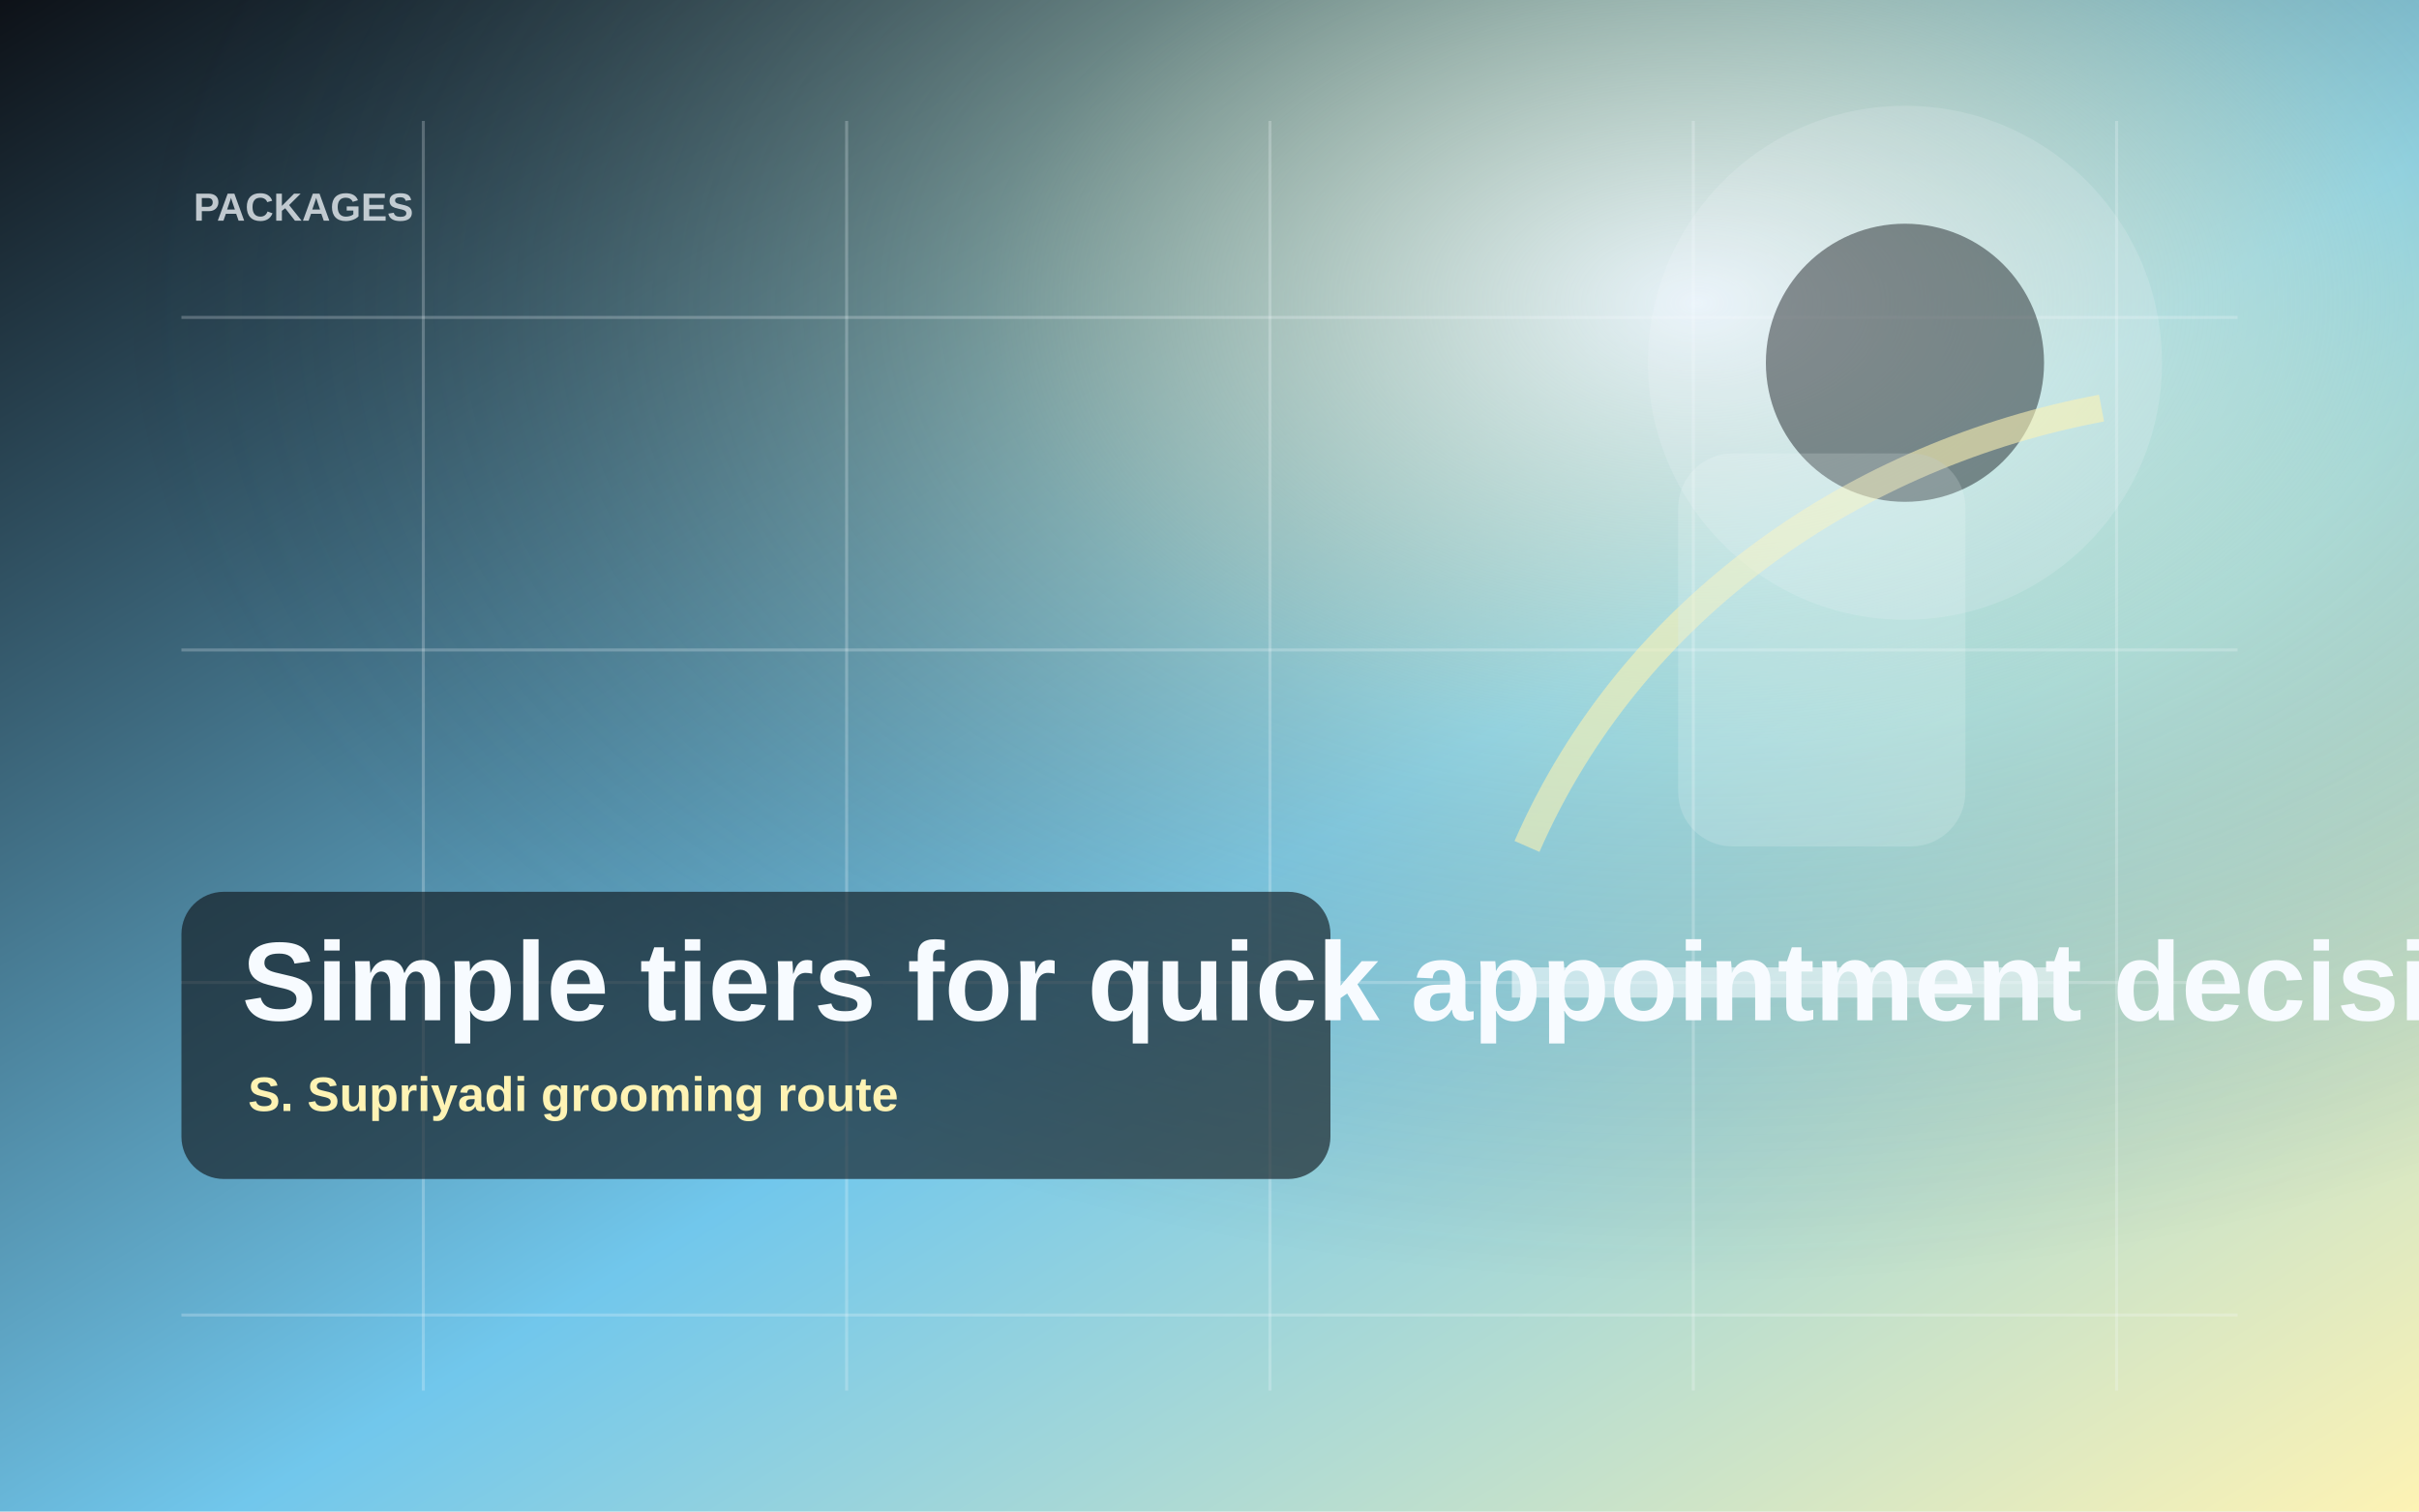
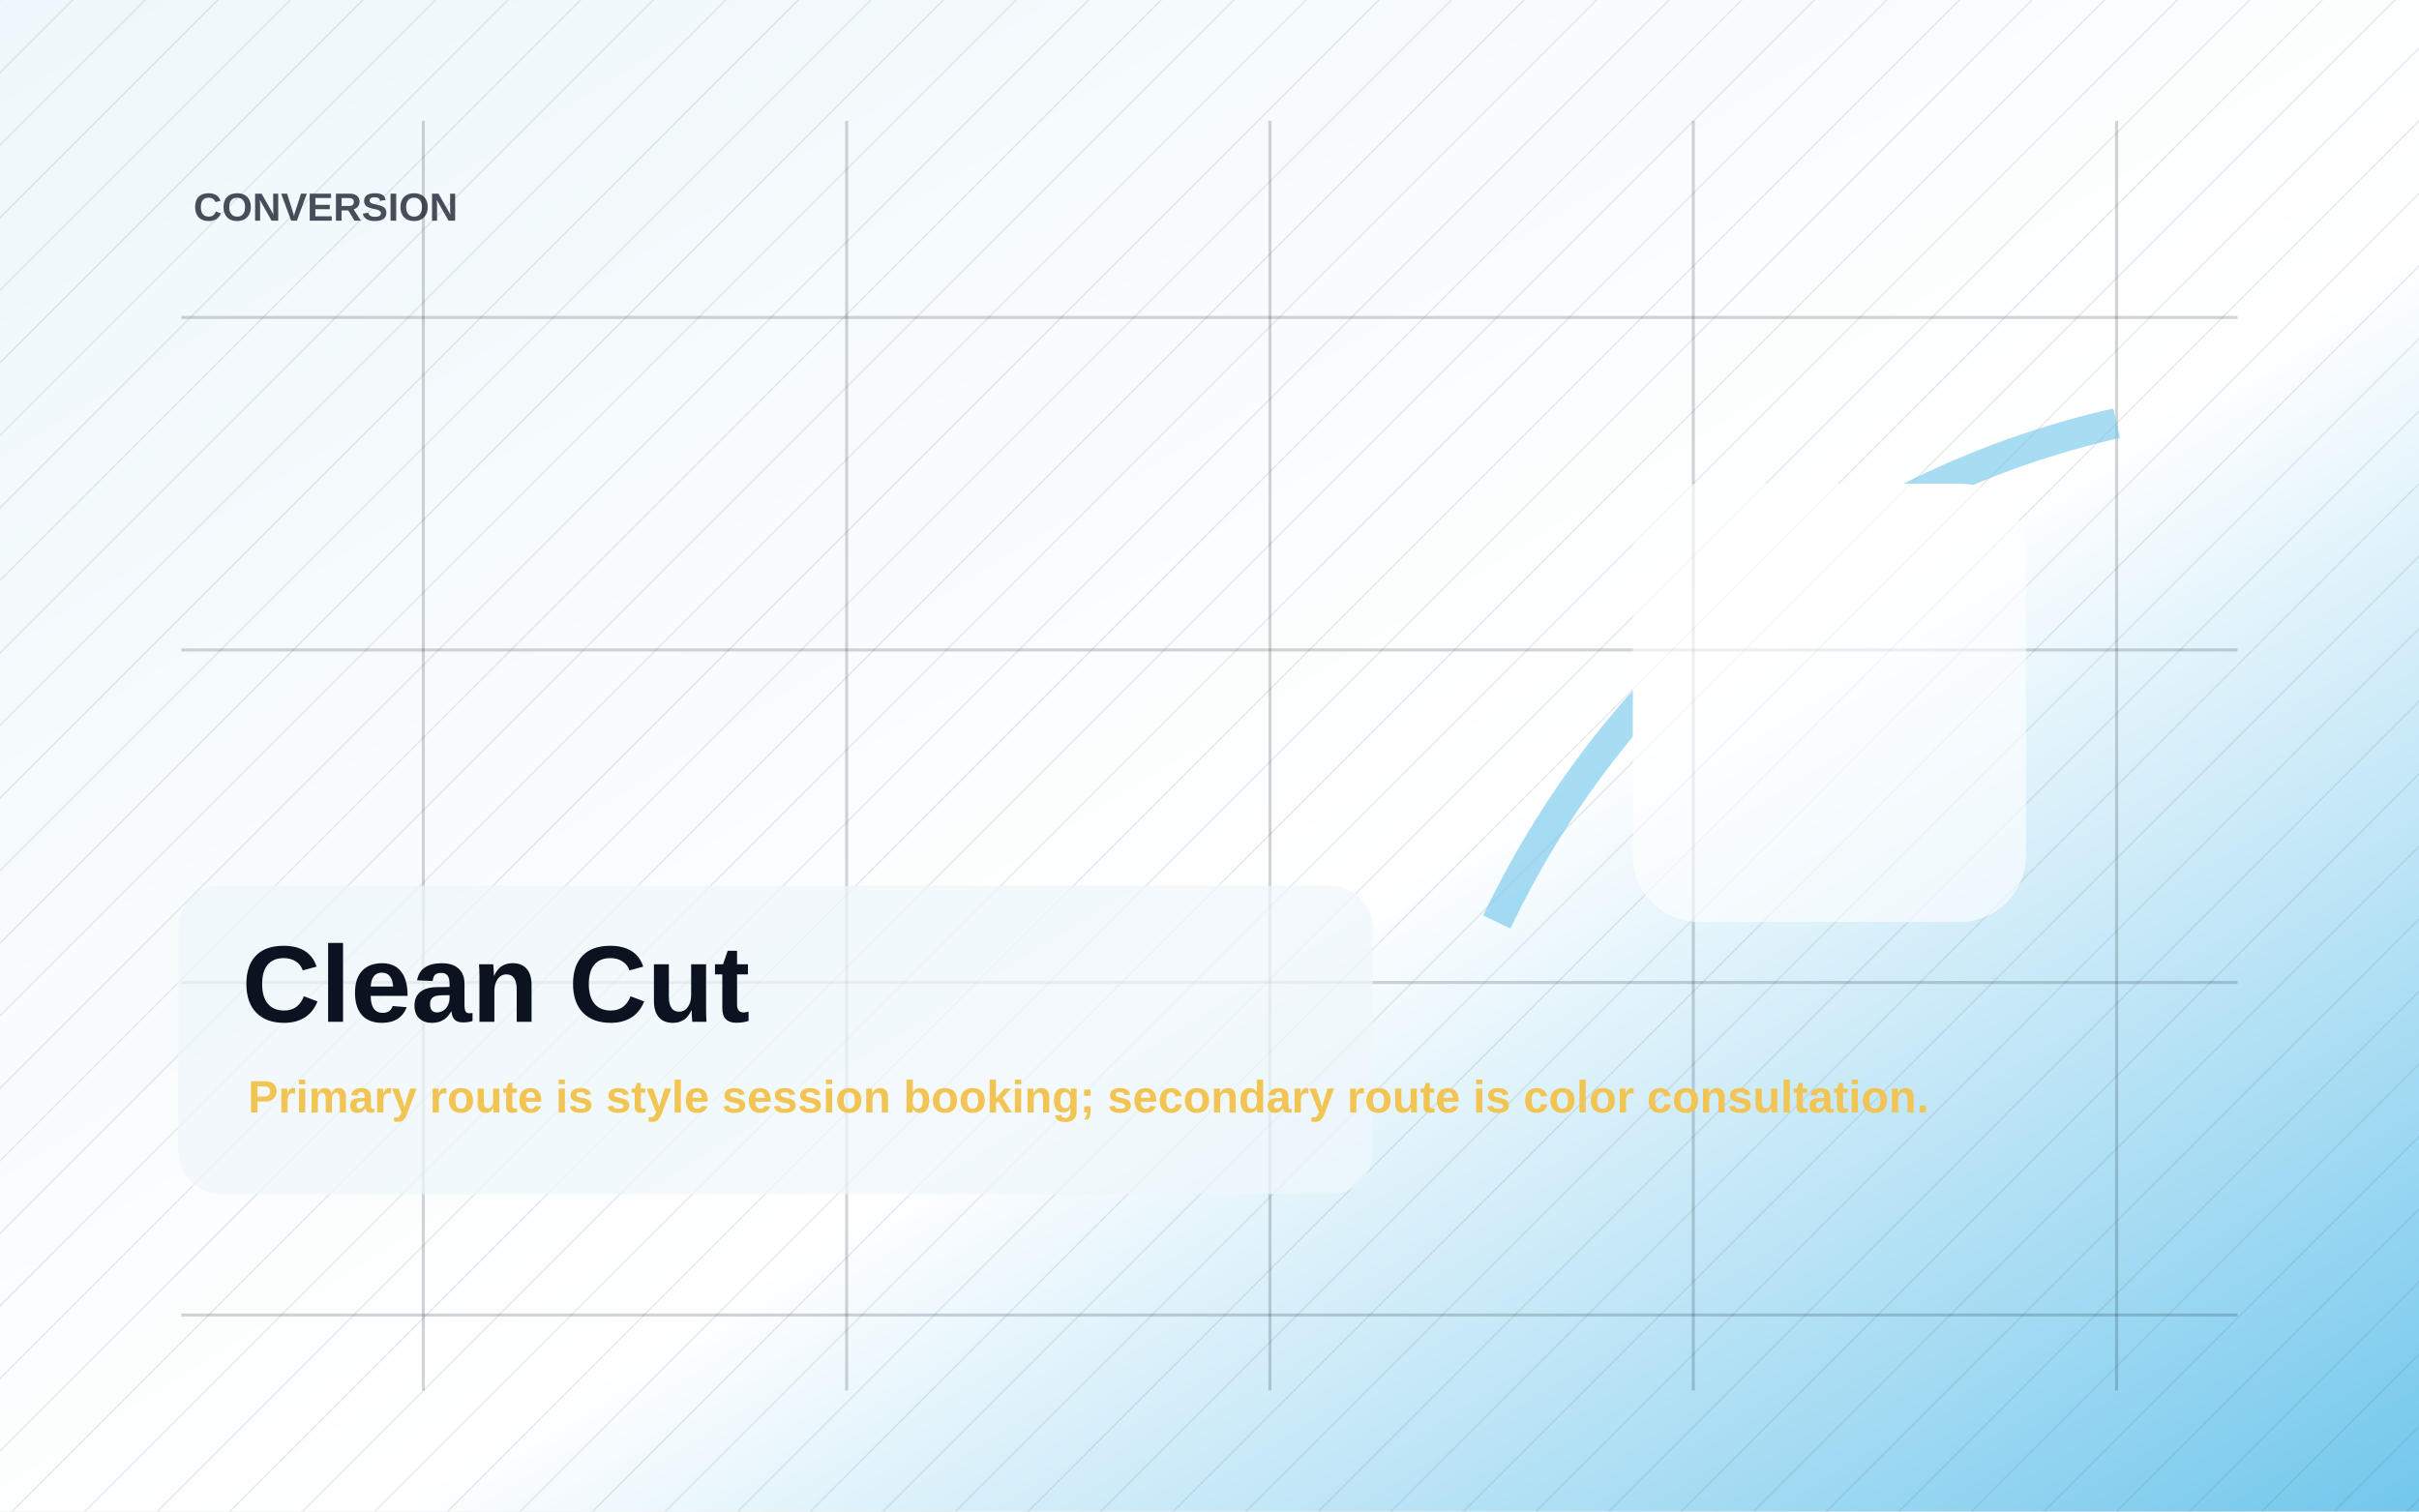
- <svg xmlns="http://www.w3.org/2000/svg" width="1600" height="1000" viewBox="0 0 1600 1000" role="img" aria-label="Simple tiers for quick appointment decisions.">
+ <svg xmlns="http://www.w3.org/2000/svg" width="1600" height="1000" viewBox="0 0 1600 1000" role="img" aria-label="Clean Cut">
  <defs>
    <linearGradient id="bg" x1="0" x2="1" y1="0" y2="1">
-       <stop offset="0" stop-color="#0d1117" />
-       <stop offset="0.55" stop-color="#71c7ec" />
-       <stop offset="1" stop-color="#fef3b4" />
+       <stop offset="0" stop-color="#eef7fb" />
+       <stop offset=".58" stop-color="#ffffff" />
+       <stop offset="1" stop-color="#71c7ec" />
    </linearGradient>
-     <radialGradient id="glow" cx="70%" cy="20%" r="65%">
-       <stop offset="0" stop-color="#f7fbff" stop-opacity=".9" />
-       <stop offset=".45" stop-color="#fef3b4" stop-opacity=".25" />
-       <stop offset="1" stop-color="#0d1117" stop-opacity="0" />
-     </radialGradient>
+     <pattern id="grain" width="48" height="48" patternUnits="userSpaceOnUse">
+       <path d="M0 48L48 0M-12 12L12-12M36 60L60 36" stroke="#526071" stroke-opacity=".13" />
+     </pattern>
  </defs>
  <rect width="1600" height="1000" fill="url(#bg)" />
-   <rect width="1600" height="1000" fill="url(#glow)" />
-   <g fill="none" stroke="#f7fbff" stroke-opacity=".24" stroke-width="2">
-     <path d="M120 210 H1480 M120 430 H1480 M120 650 H1480 M120 870 H1480" />
-     <path d="M280 80 V920 M560 80 V920 M840 80 V920 M1120 80 V920 M1400 80 V920" />
+   <rect width="1600" height="1000" fill="url(#grain)" />
+   <g fill="none" stroke="#0b1320" stroke-opacity=".18" stroke-width="2">
+     <path d="M120 210H1480M120 430H1480M120 650H1480M120 870H1480" />
+     <path d="M280 80V920M560 80V920M840 80V920M1120 80V920M1400 80V920" />
  </g>
-   <circle cx="1260" cy="240" r="170" fill="#f7fbff" opacity=".16" />
-   <circle cx="1260" cy="240" r="92" fill="#0d1117" opacity=".45" />
-   <g opacity=".58">
-     <path d="M1010 560c70-160 220-260 380-290" fill="none" stroke="#fef3b4" stroke-width="18" />
-     <path d="M1000 650h360" stroke="#f7fbff" stroke-width="20" />
-     <rect x="1110" y="300" width="190" height="260" rx="36" fill="#f7fbff" opacity=".3" />
+   <g opacity=".62">
+     <path d="M990 610c86-180 242-292 410-330" fill="none" stroke="#71c7ec" stroke-width="20" />
+     <rect x="1080" y="320" width="260" height="290" rx="44" fill="#ffffff" />
  </g>
-   <rect x="120" y="590" width="760" height="190" rx="28" fill="#0d1117" opacity=".62" />
-   <text x="160" y="675" font-family="Arial, Helvetica, sans-serif" font-size="74" font-weight="900" fill="#f7fbff">Simple tiers for quick appointment decisions.</text>
-   <text x="164" y="735" font-family="Arial, Helvetica, sans-serif" font-size="32" font-weight="700" fill="#fef3b4">S. Supriyadi grooming route</text>
-   <text x="128" y="146" font-family="Arial, Helvetica, sans-serif" font-size="26" font-weight="800" fill="#f7fbff" opacity=".74">PACKAGES</text>
+   <rect x="118" y="586" width="790" height="204" rx="28" fill="#eef7fb" opacity=".72" />
+   <text x="160" y="676" font-family="Arial, Helvetica, sans-serif" font-size="72" font-weight="900" fill="#0b1320">Clean Cut</text>
+   <text x="164" y="736" font-family="Arial, Helvetica, sans-serif" font-size="30" font-weight="700" fill="#f1c453">Primary route is style session booking; secondary route is color consultation.</text>
+   <text x="128" y="146" font-family="Arial, Helvetica, sans-serif" font-size="26" font-weight="800" fill="#0b1320" opacity=".74">CONVERSION</text>
</svg>
